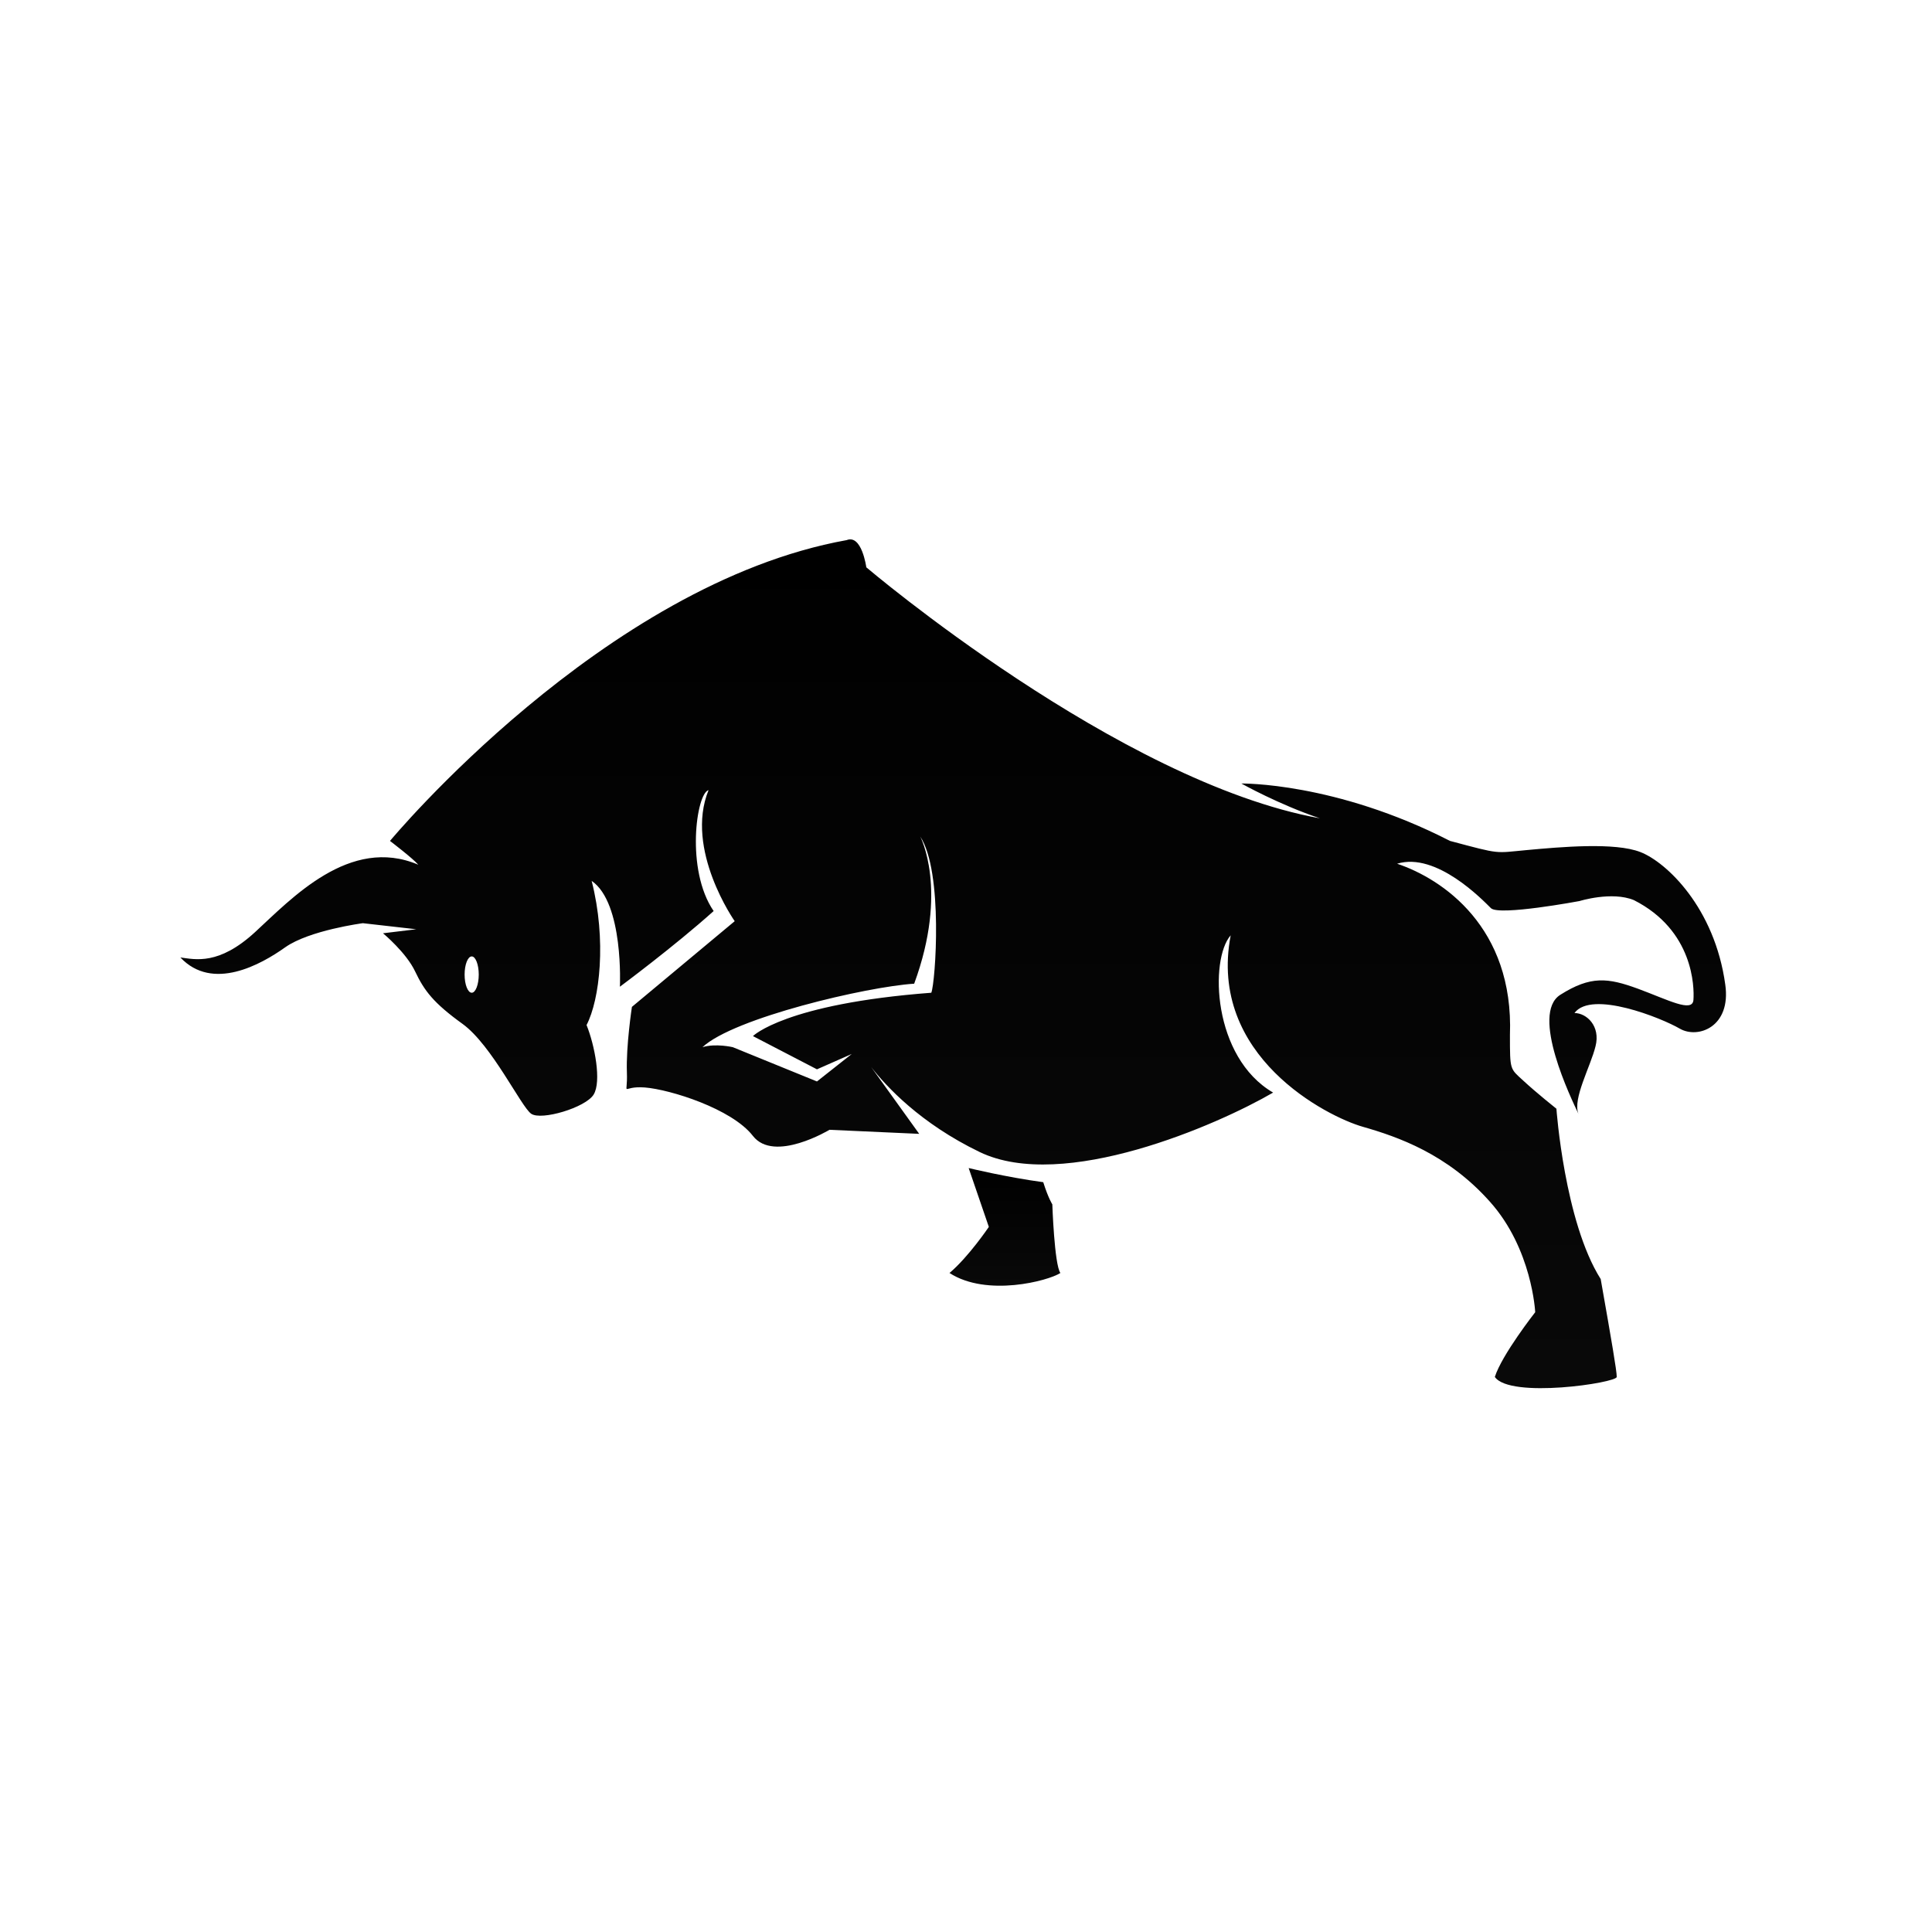
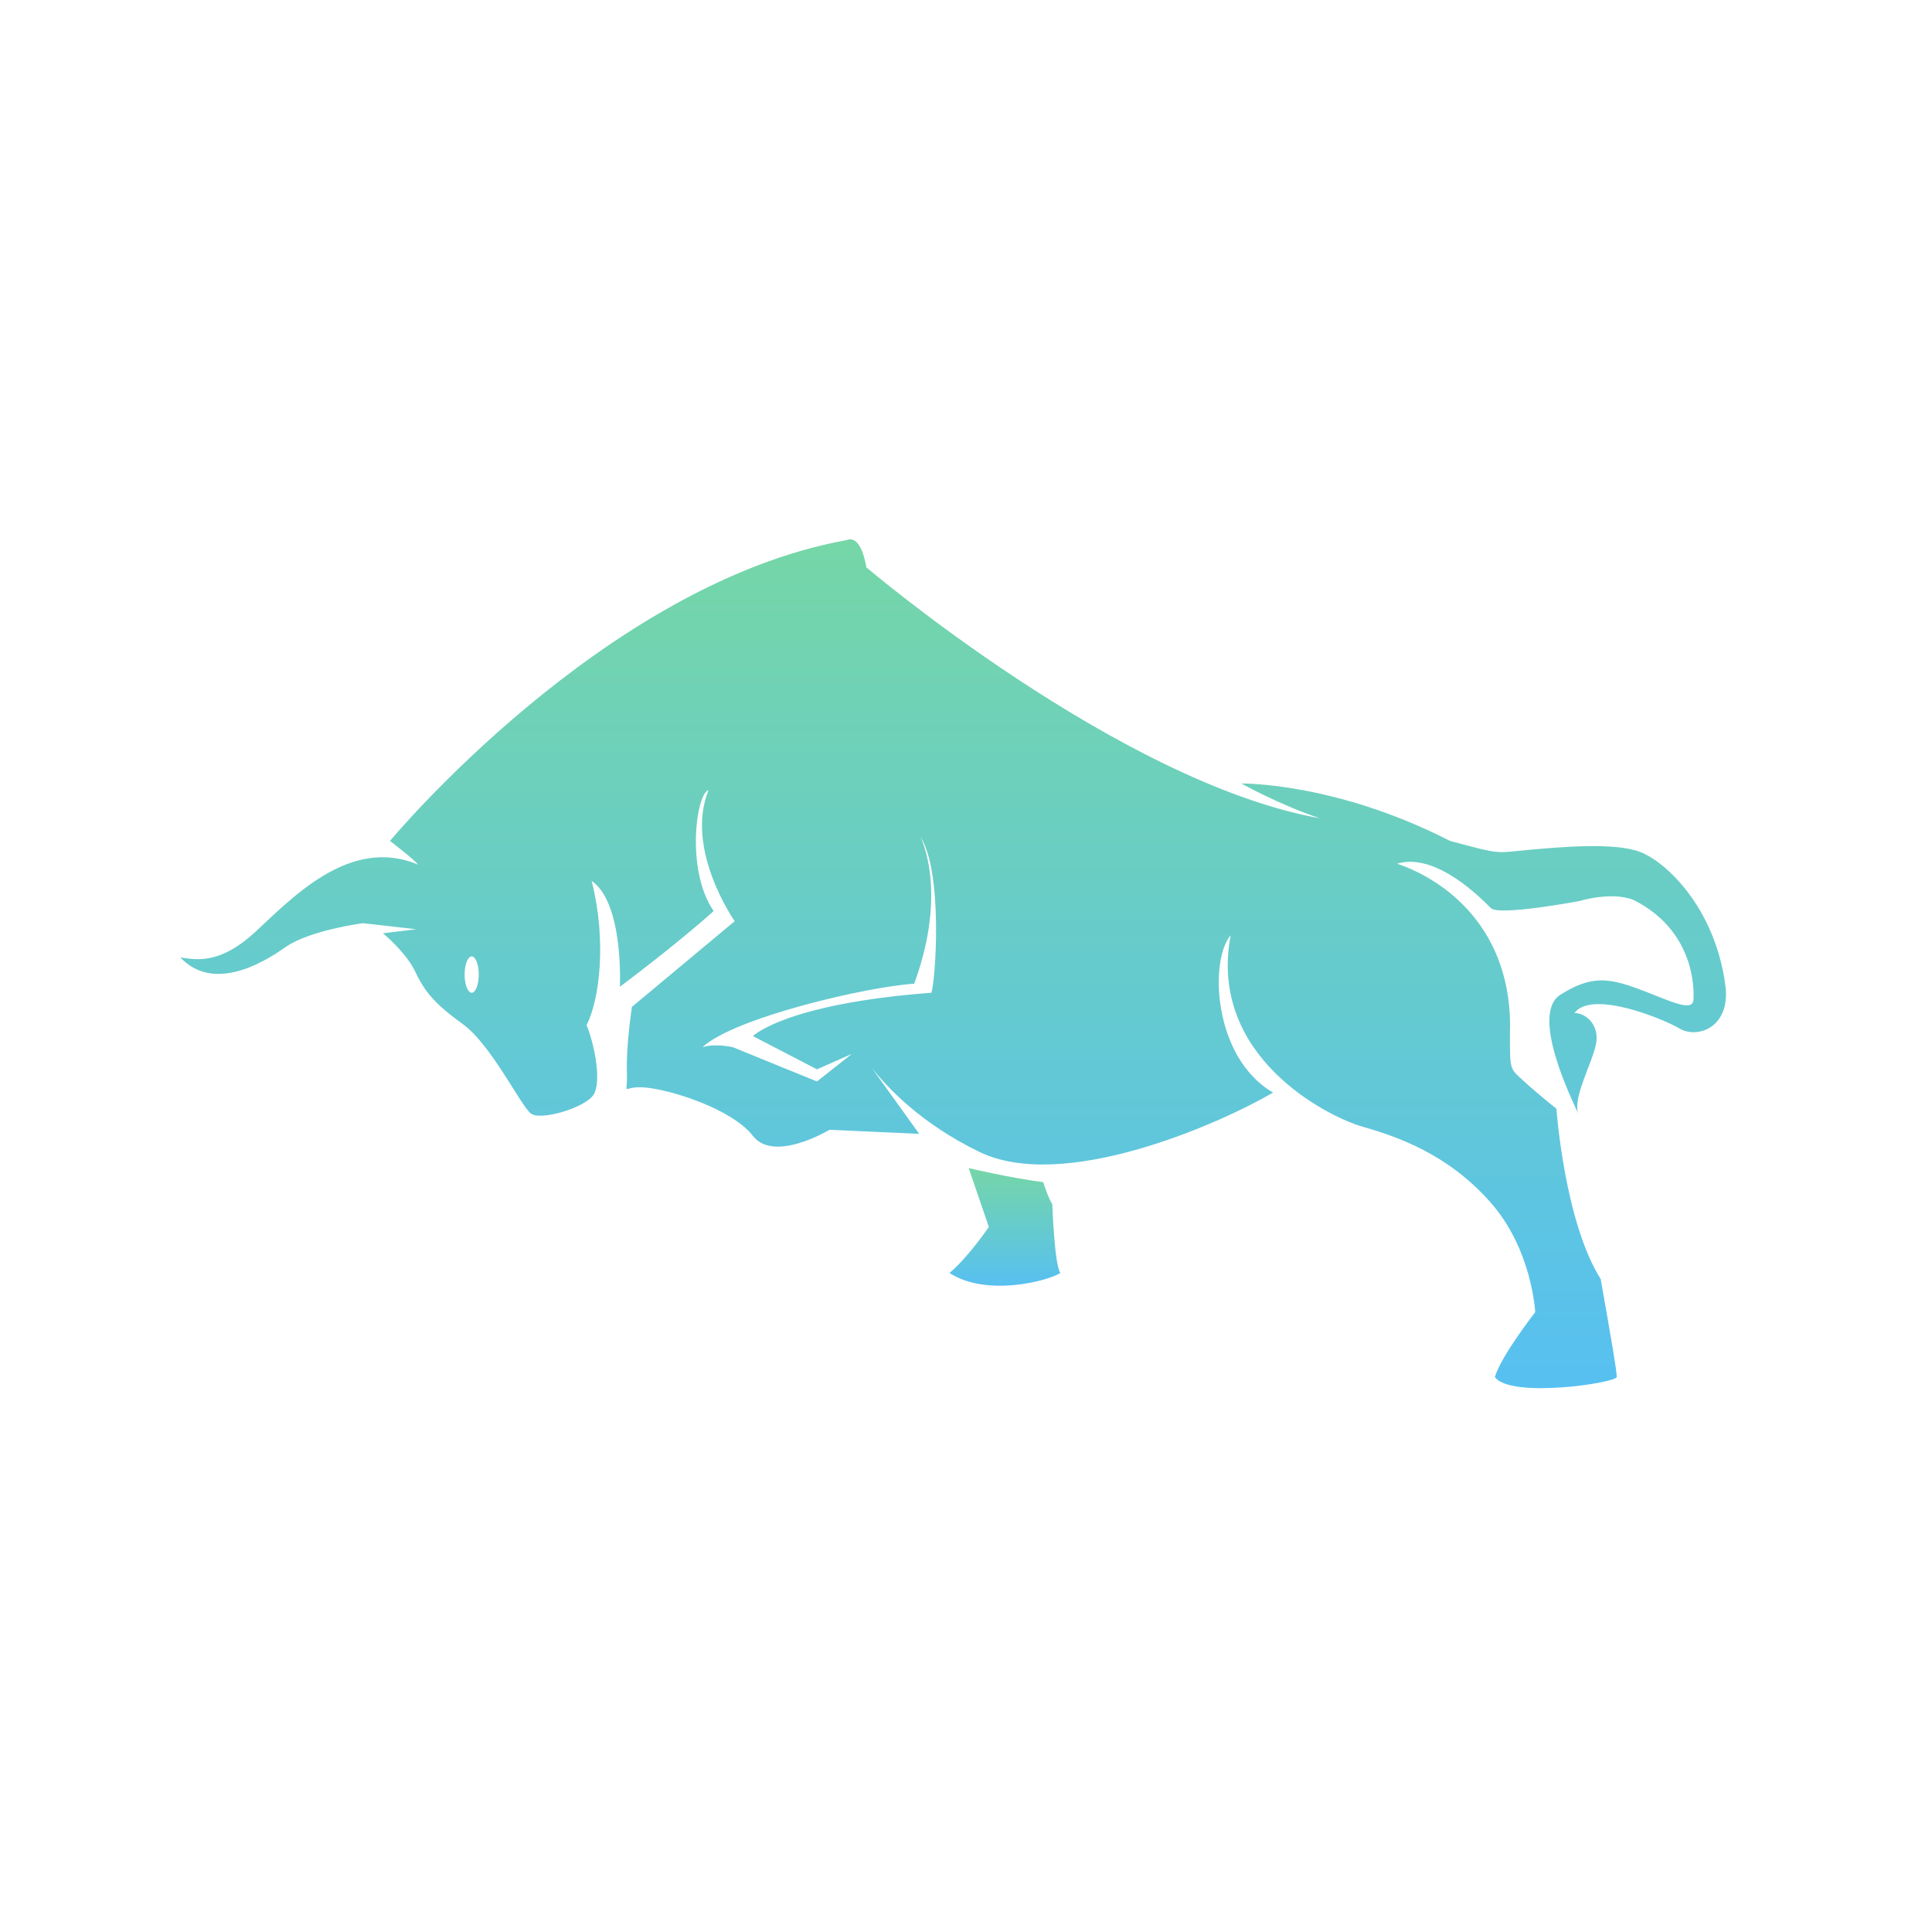
<svg xmlns="http://www.w3.org/2000/svg" version="1.1" x="0px" y="0px" fill="url(#grad2)" viewBox="0 0 50 50" enable-background="new 0 0 50 50" xml:space="preserve">
  <g>
    <defs>
      <linearGradient id="grad2" x1="0%" y1="0%" x2="0%" y2="100%">
-         <stop offset="0%" style="stop-color:rgb(0,0,0);stop-opacity:1" />
-         <stop offset="100%" style="stop-color:rgb(9,9,9);stop-opacity:1" />
+         <stop offset="0%" style="stop-color:rgb(117,214,167);stop-opacity:1" />
+         <stop offset="100%" style="stop-color:rgb(87,192,241);stop-opacity:1" />
      </linearGradient>
    </defs>
    <path d="M44.65,25.482c-0.274-1.995-1.526-3.17-2.195-3.43c-0.661-0.26-2.072-0.132-2.934-0.053   c-0.858,0.079-0.665,0.118-1.995-0.236c-2.973-1.525-5.4-1.486-5.4-1.486s0.979,0.549,2.034,0.901   c-5.204-0.939-11.74-6.496-11.74-6.496s-0.116-0.86-0.508-0.704c-6.299,1.133-11.819,7.785-11.819,7.785s0.6,0.458,0.732,0.616   c-1.775-0.756-3.288,0.885-4.227,1.747c-0.938,0.86-1.541,0.704-1.93,0.653c0.834,0.886,2.086,0.183,2.712-0.262   c0.626-0.443,2.011-0.625,2.011-0.625l1.381,0.157l-0.86,0.104c0,0,0.6,0.496,0.833,0.991c0.236,0.496,0.472,0.811,1.228,1.356   c0.756,0.549,1.513,2.141,1.773,2.323c0.26,0.184,1.409-0.158,1.617-0.495c0.209-0.34,0.028-1.279-0.183-1.8   c0.34-0.653,0.524-2.194,0.132-3.731c0.835,0.573,0.731,2.739,0.731,2.739s1.409-1.045,2.426-1.958   c-0.732-1.069-0.445-3.052-0.132-3.129c-0.625,1.539,0.677,3.391,0.677,3.391l-2.66,2.218c0,0-0.155,1.017-0.13,1.694   c0.026,0.679-0.181,0.341,0.468,0.392c0.653,0.053,2.247,0.549,2.793,1.253c0.549,0.707,1.982-0.158,1.982-0.158l2.322,0.105   l-1.243-1.729c0.389,0.5,1.271,1.458,2.809,2.2c2.166,1.042,6.158-0.703,7.593-1.539c-1.568-0.913-1.646-3.446-1.098-4.07   c-0.598,3.13,2.505,4.695,3.42,4.955c0.911,0.261,2.188,0.704,3.286,1.936c1.098,1.224,1.175,2.863,1.175,2.863   s-0.862,1.098-1.045,1.675c0.391,0.569,3.155,0.154,3.155,0c0-0.162-0.13-0.915-0.415-2.533c-0.939-1.484-1.146-4.408-1.146-4.408   s-0.524-0.417-0.862-0.731c-0.341-0.313-0.341-0.261-0.341-1.174c0.105-2.791-1.745-4.043-2.92-4.436   c1.017-0.311,2.216,0.941,2.427,1.149c0.204,0.209,2.294-0.183,2.294-0.183s0.834-0.26,1.407-0.024   c1.541,0.781,1.565,2.243,1.541,2.582s-0.654,0-1.436-0.289c-0.78-0.285-1.224-0.339-2.009,0.157   c-0.784,0.496,0.285,2.69,0.468,3.08c-0.154-0.39,0.317-1.228,0.443-1.748c0.134-0.522-0.231-0.86-0.545-0.86   c0.443-0.6,2.255,0.129,2.727,0.405C43.943,26.892,44.806,26.578,44.65,25.482z M12.209,25.692c-0.102,0-0.185-0.211-0.185-0.47   c0-0.259,0.083-0.47,0.185-0.47c0.099,0,0.181,0.211,0.181,0.47C12.39,25.48,12.308,25.692,12.209,25.692z M24.102,25.692   c-3.785,0.287-4.616,1.122-4.616,1.122l1.657,0.86l0.9-0.397l-0.9,0.711l-2.178-0.887c0,0-0.445-0.105-0.785,0   c0.809-0.758,4.251-1.565,5.479-1.643c0.892-2.429,0.156-3.81,0.156-3.81C24.417,22.561,24.209,25.43,24.102,25.692z" />
    <path d="M25.069,30.229c0,0,0.966,0.236,1.93,0.366c0.132,0.419,0.235,0.573,0.235,0.573s0.053,1.565,0.209,1.777   c-0.313,0.204-1.905,0.626-2.87,0c0.496-0.419,1.018-1.193,1.018-1.193L25.069,30.229z" />
  </g>
</svg>
